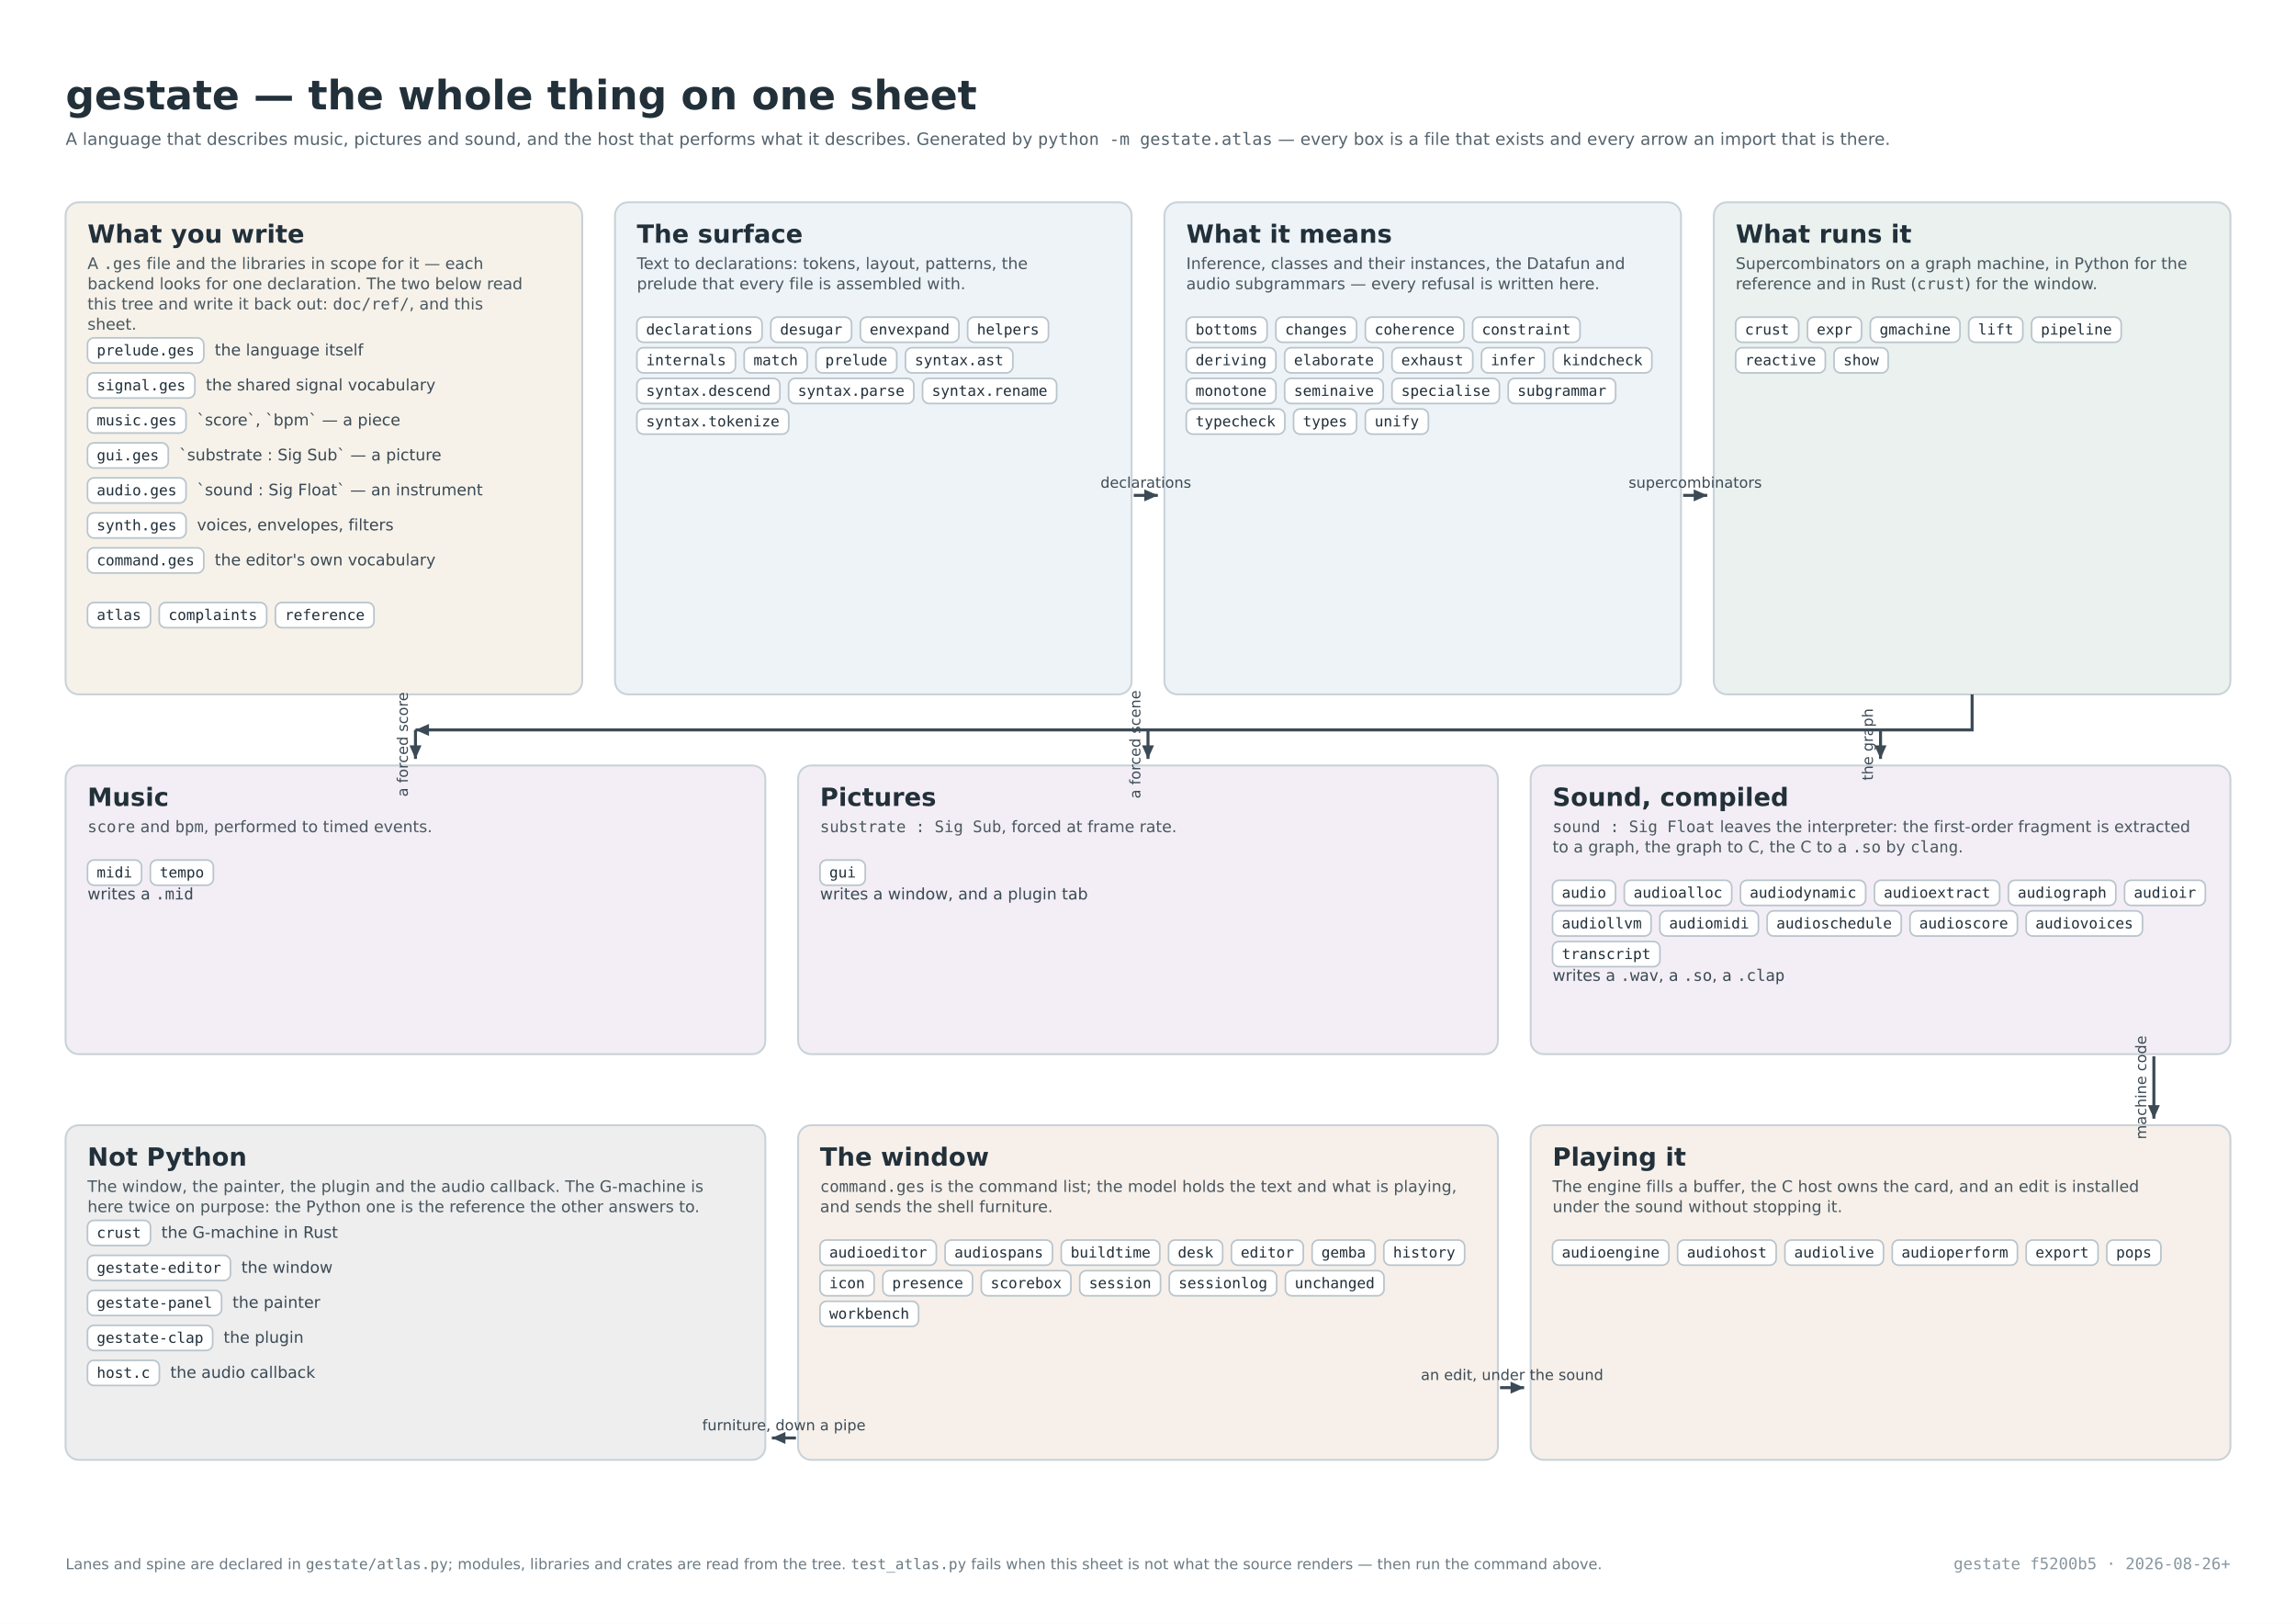
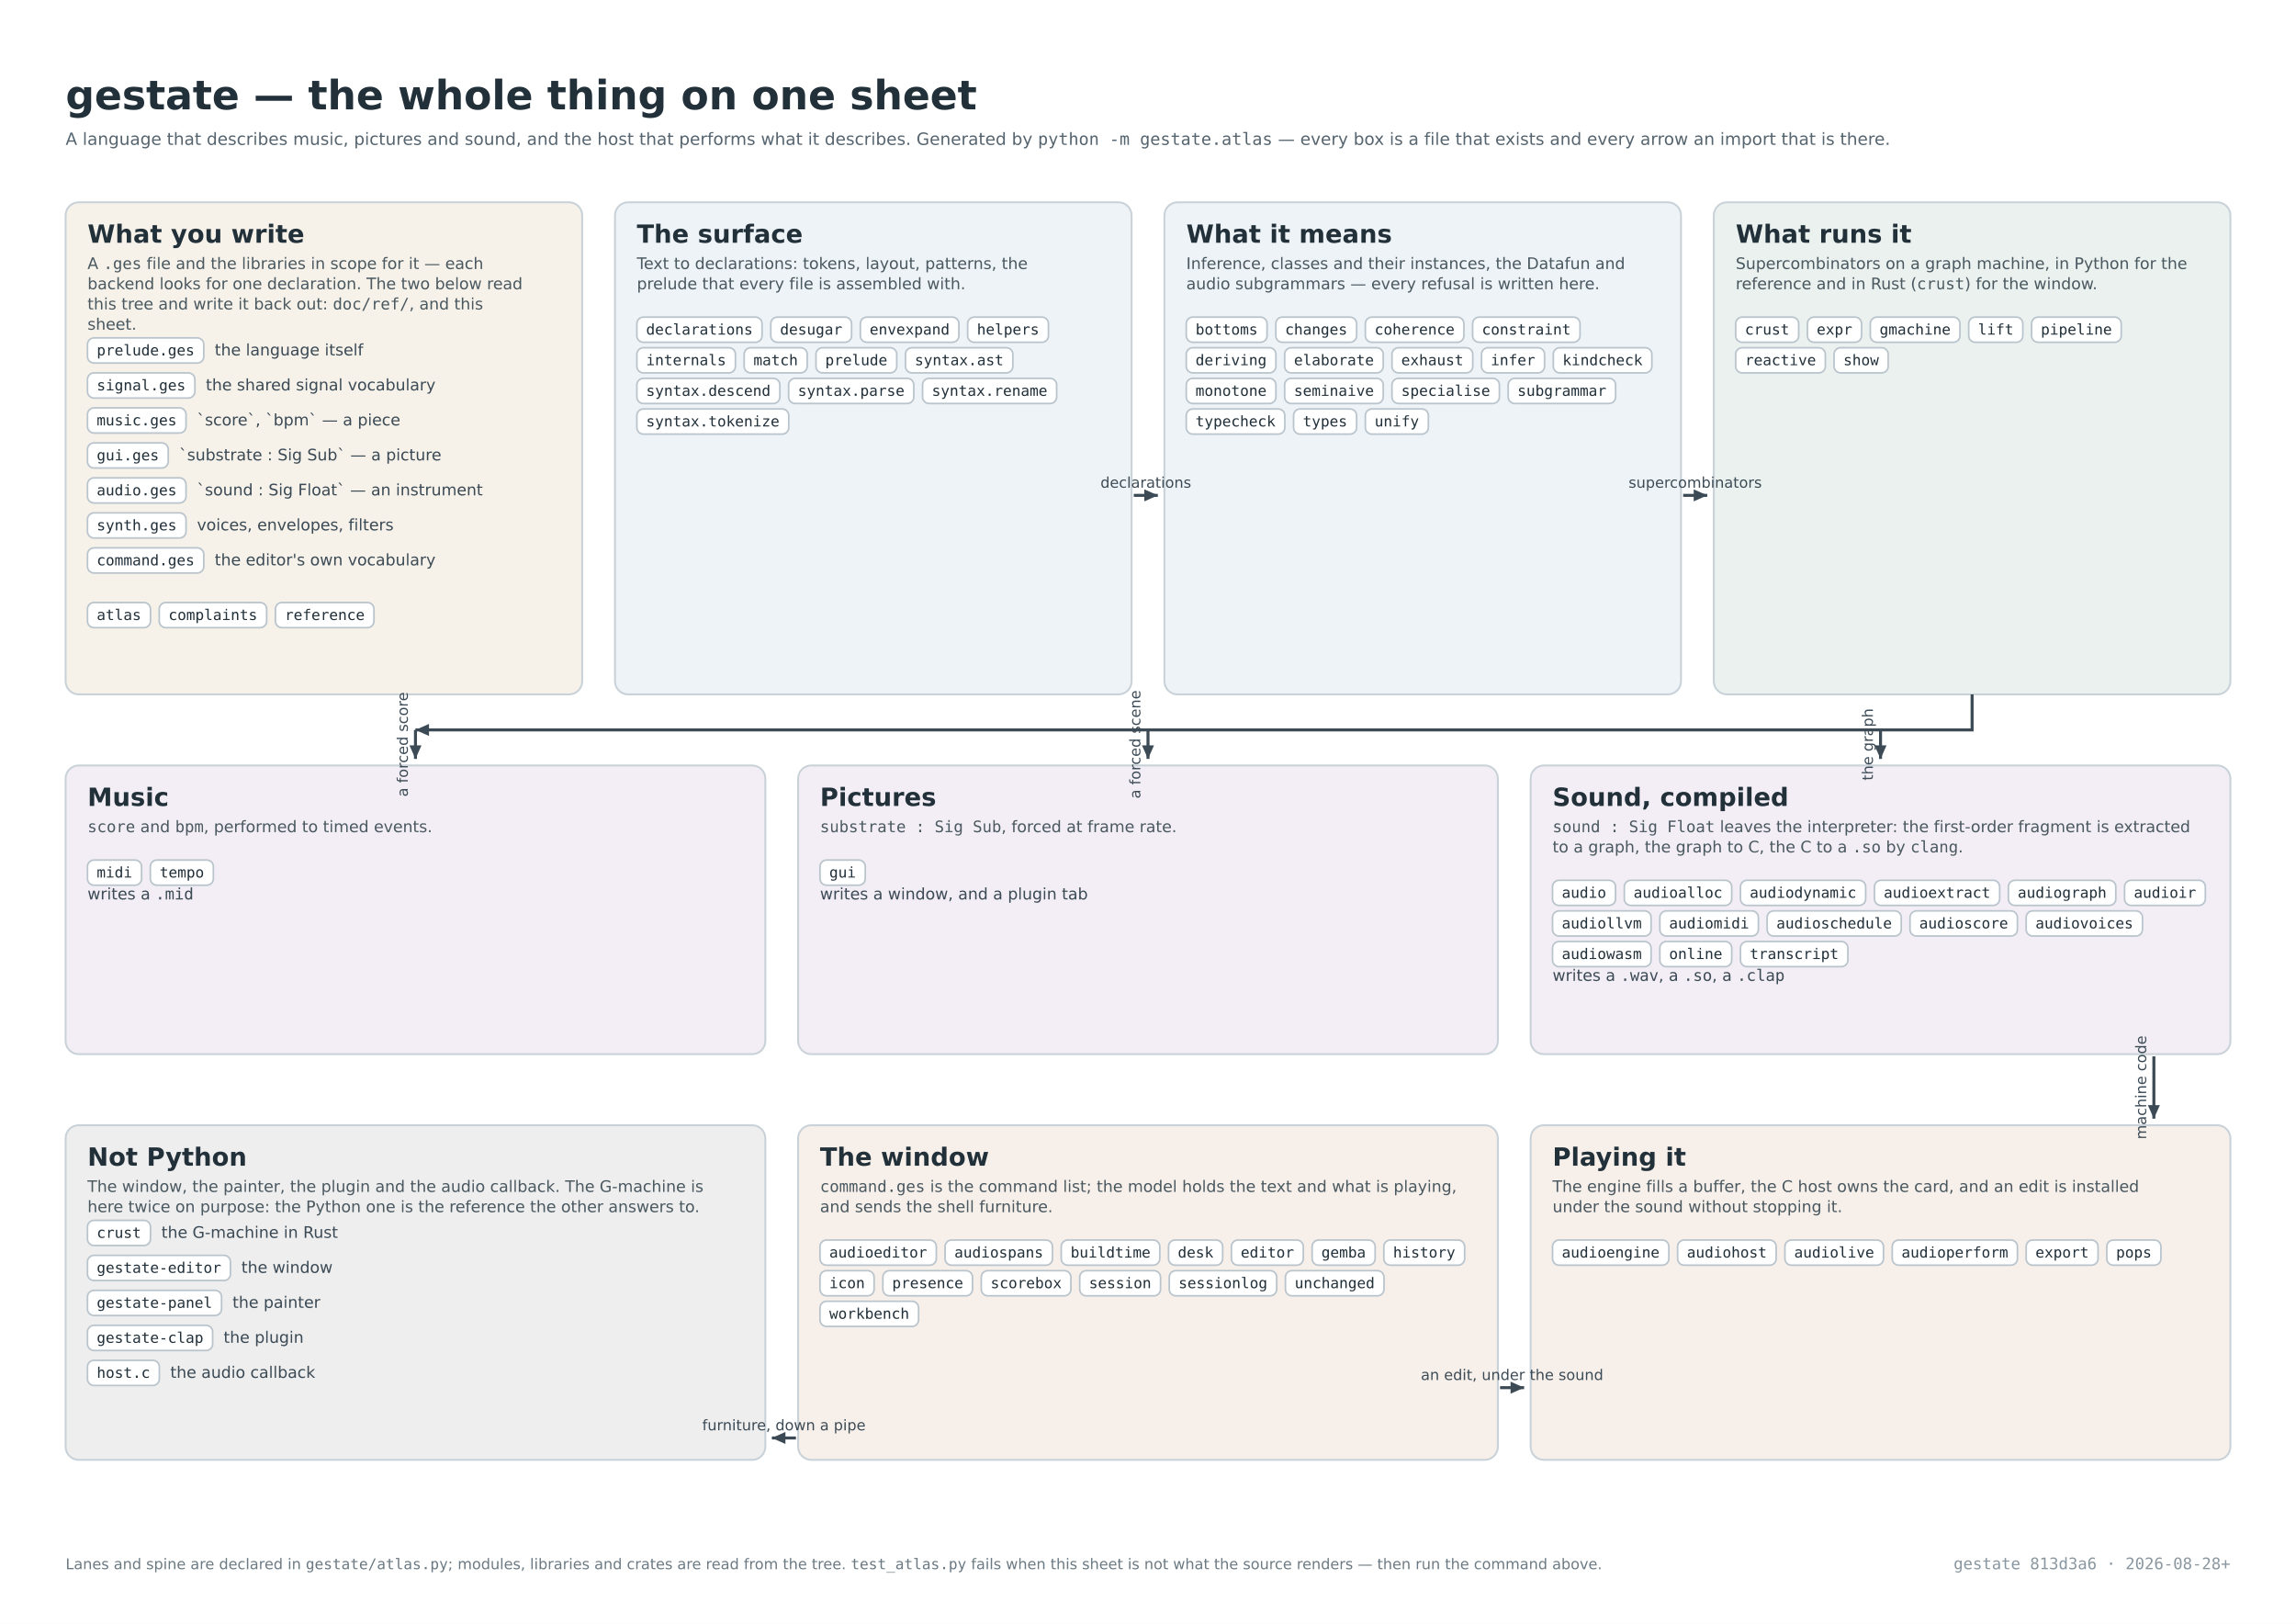
<svg xmlns="http://www.w3.org/2000/svg" width="420mm" height="297mm" viewBox="0 0 420 297">
  <defs>
    <marker id="tip" viewBox="0 0 10 10" refX="9" refY="5" markerWidth="5" markerHeight="5" orient="auto-start-reverse">
      <path d="M 0 1 L 9 5 L 0 9 z" fill="#3b4a55" />
    </marker>
  </defs>
  <style>
  text { font-family: 'DejaVu Sans', Verdana, sans-serif; fill: #22303a; }
  .mono, .chiptext { font-family: 'DejaVu Sans Mono', Consolas, monospace; }
  .title { font-size: 7.4px; font-weight: 700; }
  .subtitle { font-size: 3.1px; fill: #55646e; }
  .foot { font-size: 2.7px; fill: #6b7982; }
  .stamp { font-size: 2.9px; fill: #8a97a0; text-anchor: end; font-family: 'DejaVu Sans Mono', Consolas, monospace; }
  .lane { stroke: #c9d2d8; stroke-width: 0.35; }
  .lanetitle { font-size: 4.6px; font-weight: 700; }
  .step { font-size: 3.6px; font-weight: 700; }
  .stepnum { font-size: 3.2px; fill: #93a2ab; }
  .home { font-size: 2.6px; fill: #6b7982; text-anchor: end; }
  .refuses { font-size: 2.6px; fill: #8a5a5a; }
  .note { font-size: 2.9px; fill: #4a5860; }
  .extra { font-size: 2.9px; fill: #3b4a55; }
  .chip { fill: #ffffff; stroke: #b9c4cc; stroke-width: 0.3; }
  .chiptext { font-size: 2.7px; text-anchor: middle; }
  .edge { stroke: #3b4a55; stroke-width: 0.55; fill: none; }
  .edgetext { font-size: 2.7px; fill: #3b4a55; text-anchor: middle; }
</style>
  <rect x="0" y="0" width="420" height="297" fill="#ffffff" />
  <text class="title" x="12.00" y="20.00">gestate — the whole thing on one sheet</text>
  <text class="subtitle" x="12.00" y="26.50">A language that describes music, pictures and sound, and the host that performs what it describes. Generated by <tspan class="mono">python -m gestate.atlas</tspan> — every box is a file that exists and every arrow an import that is there.</text>
  <text class="foot" x="12.00" y="287.00">Lanes and spine are declared in <tspan class="mono">gestate/atlas.py</tspan>; modules, libraries and crates are read from the tree. <tspan class="mono">test_atlas.py</tspan> fails when this sheet is not what the source renders — then run the command above.</text>
-   <text class="stamp" x="408.00" y="287.00">gestate f5200b5 · 2026-08-26+</text>
+   <text class="stamp" x="408.00" y="287.00">gestate 813d3a6 · 2026-08-28+</text>
  <rect class="lane" x="12.00" y="37.00" width="94.50" height="90.00" rx="2.4" style="fill:#f6f2ea" />
  <text class="lanetitle" x="16.00" y="44.40">What you write</text>
  <text class="note" x="16.00" y="49.20">A <tspan class="mono">.ges</tspan> file and the libraries in scope for it — each</text>
  <text class="note" x="16.00" y="52.90">backend looks for one declaration. The two below read</text>
  <text class="note" x="16.00" y="56.60">this tree and write it back out: <tspan class="mono">doc/ref/</tspan>, and this</text>
  <text class="note" x="16.00" y="60.30">sheet.</text>
  <rect class="chip" x="16.00" y="61.80" width="21.28" height="4.6" rx="1.2" />
  <text class="chiptext" x="26.64" y="65.00">prelude.ges</text>
  <text class="extra" x="39.28" y="65.00">the language itself</text>
  <rect class="chip" x="16.00" y="68.20" width="19.65" height="4.6" rx="1.2" />
  <text class="chiptext" x="25.83" y="71.40">signal.ges</text>
  <text class="extra" x="37.65" y="71.40">the shared signal vocabulary</text>
  <rect class="chip" x="16.00" y="74.60" width="18.03" height="4.6" rx="1.2" />
  <text class="chiptext" x="25.01" y="77.80">music.ges</text>
  <text class="extra" x="36.03" y="77.80">`score`, `bpm` — a piece</text>
  <rect class="chip" x="16.00" y="81.00" width="14.78" height="4.6" rx="1.2" />
  <text class="chiptext" x="23.39" y="84.20">gui.ges</text>
  <text class="extra" x="32.78" y="84.20">`substrate : Sig Sub` — a picture</text>
  <rect class="chip" x="16.00" y="87.40" width="18.03" height="4.6" rx="1.2" />
  <text class="chiptext" x="25.01" y="90.60">audio.ges</text>
  <text class="extra" x="36.03" y="90.60">`sound : Sig Float` — an instrument</text>
  <rect class="chip" x="16.00" y="93.80" width="18.03" height="4.6" rx="1.2" />
  <text class="chiptext" x="25.01" y="97.00">synth.ges</text>
  <text class="extra" x="36.03" y="97.00">voices, envelopes, filters</text>
  <rect class="chip" x="16.00" y="100.20" width="21.28" height="4.6" rx="1.2" />
  <text class="chiptext" x="26.64" y="103.40">command.ges</text>
  <text class="extra" x="39.28" y="103.40">the editor's own vocabulary</text>
  <rect class="chip" x="16.00" y="110.20" width="11.53" height="4.6" rx="1.2" />
  <text class="chiptext" x="21.76" y="113.40">atlas</text>
  <rect class="chip" x="29.13" y="110.20" width="19.65" height="4.6" rx="1.2" />
  <text class="chiptext" x="38.95" y="113.40">complaints</text>
  <rect class="chip" x="50.38" y="110.20" width="18.03" height="4.6" rx="1.2" />
  <text class="chiptext" x="59.40" y="113.40">reference</text>
  <rect class="lane" x="112.50" y="37.00" width="94.50" height="90.00" rx="2.4" style="fill:#eef3f7" />
  <text class="lanetitle" x="116.50" y="44.40">The surface</text>
  <text class="note" x="116.50" y="49.20">Text to declarations: tokens, layout, patterns, the</text>
  <text class="note" x="116.50" y="52.90">prelude that every file is assembled with.</text>
  <rect class="chip" x="116.50" y="58.00" width="22.90" height="4.6" rx="1.2" />
  <text class="chiptext" x="127.95" y="61.20">declarations</text>
  <rect class="chip" x="141.00" y="58.00" width="14.78" height="4.6" rx="1.2" />
  <text class="chiptext" x="148.39" y="61.20">desugar</text>
  <rect class="chip" x="157.38" y="58.00" width="18.03" height="4.6" rx="1.2" />
  <text class="chiptext" x="166.40" y="61.20">envexpand</text>
  <rect class="chip" x="177.01" y="58.00" width="14.78" height="4.6" rx="1.2" />
  <text class="chiptext" x="184.40" y="61.20">helpers</text>
  <rect class="chip" x="116.50" y="63.60" width="18.03" height="4.6" rx="1.2" />
  <text class="chiptext" x="125.51" y="66.80">internals</text>
  <rect class="chip" x="136.13" y="63.60" width="11.53" height="4.6" rx="1.2" />
  <text class="chiptext" x="141.89" y="66.80">match</text>
  <rect class="chip" x="149.26" y="63.60" width="14.78" height="4.6" rx="1.2" />
  <text class="chiptext" x="156.64" y="66.80">prelude</text>
  <rect class="chip" x="165.63" y="63.60" width="19.65" height="4.6" rx="1.2" />
  <text class="chiptext" x="175.46" y="66.80">syntax.ast</text>
  <rect class="chip" x="116.50" y="69.20" width="26.16" height="4.6" rx="1.2" />
  <text class="chiptext" x="129.58" y="72.40">syntax.descend</text>
  <rect class="chip" x="144.26" y="69.20" width="22.90" height="4.6" rx="1.2" />
  <text class="chiptext" x="155.71" y="72.40">syntax.parse</text>
  <rect class="chip" x="168.76" y="69.20" width="24.53" height="4.6" rx="1.2" />
  <text class="chiptext" x="181.03" y="72.40">syntax.rename</text>
  <rect class="chip" x="116.50" y="74.80" width="27.78" height="4.6" rx="1.2" />
  <text class="chiptext" x="130.39" y="78.00">syntax.tokenize</text>
  <rect class="lane" x="213.00" y="37.00" width="94.50" height="90.00" rx="2.4" style="fill:#eef3f7" />
  <text class="lanetitle" x="217.00" y="44.40">What it means</text>
  <text class="note" x="217.00" y="49.20">Inference, classes and their instances, the Datafun and</text>
  <text class="note" x="217.00" y="52.90">audio subgrammars — every refusal is written here.</text>
  <rect class="chip" x="217.00" y="58.00" width="14.78" height="4.6" rx="1.2" />
  <text class="chiptext" x="224.39" y="61.20">bottoms</text>
  <rect class="chip" x="233.38" y="58.00" width="14.78" height="4.6" rx="1.2" />
  <text class="chiptext" x="240.77" y="61.20">changes</text>
  <rect class="chip" x="249.76" y="58.00" width="18.03" height="4.6" rx="1.2" />
  <text class="chiptext" x="258.77" y="61.20">coherence</text>
  <rect class="chip" x="269.38" y="58.00" width="19.65" height="4.6" rx="1.2" />
  <text class="chiptext" x="279.21" y="61.20">constraint</text>
  <rect class="chip" x="217.00" y="63.60" width="16.40" height="4.6" rx="1.2" />
  <text class="chiptext" x="225.20" y="66.80">deriving</text>
  <rect class="chip" x="235.00" y="63.60" width="18.03" height="4.6" rx="1.2" />
  <text class="chiptext" x="244.02" y="66.80">elaborate</text>
  <rect class="chip" x="254.63" y="63.60" width="14.78" height="4.6" rx="1.2" />
  <text class="chiptext" x="262.02" y="66.80">exhaust</text>
  <rect class="chip" x="271.01" y="63.60" width="11.53" height="4.6" rx="1.2" />
  <text class="chiptext" x="276.77" y="66.80">infer</text>
  <rect class="chip" x="284.14" y="63.60" width="18.03" height="4.6" rx="1.2" />
  <text class="chiptext" x="293.15" y="66.80">kindcheck</text>
  <rect class="chip" x="217.00" y="69.20" width="16.40" height="4.6" rx="1.2" />
  <text class="chiptext" x="225.20" y="72.40">monotone</text>
  <rect class="chip" x="235.00" y="69.20" width="18.03" height="4.6" rx="1.2" />
  <text class="chiptext" x="244.02" y="72.40">seminaive</text>
  <rect class="chip" x="254.63" y="69.20" width="19.65" height="4.6" rx="1.2" />
  <text class="chiptext" x="264.46" y="72.40">specialise</text>
  <rect class="chip" x="275.89" y="69.20" width="19.65" height="4.6" rx="1.2" />
  <text class="chiptext" x="285.71" y="72.40">subgrammar</text>
  <rect class="chip" x="217.00" y="74.80" width="18.03" height="4.6" rx="1.2" />
  <text class="chiptext" x="226.01" y="78.00">typecheck</text>
  <rect class="chip" x="236.63" y="74.80" width="11.53" height="4.6" rx="1.2" />
  <text class="chiptext" x="242.39" y="78.00">types</text>
  <rect class="chip" x="249.76" y="74.80" width="11.53" height="4.6" rx="1.2" />
  <text class="chiptext" x="255.52" y="78.00">unify</text>
  <rect class="lane" x="313.50" y="37.00" width="94.50" height="90.00" rx="2.4" style="fill:#eaf1ee" />
  <text class="lanetitle" x="317.50" y="44.40">What runs it</text>
  <text class="note" x="317.50" y="49.20">Supercombinators on a graph machine, in Python for the</text>
  <text class="note" x="317.50" y="52.90">reference and in Rust (<tspan class="mono">crust</tspan>) for the window.</text>
  <rect class="chip" x="317.50" y="58.00" width="11.53" height="4.6" rx="1.2" />
  <text class="chiptext" x="323.26" y="61.20">crust</text>
  <rect class="chip" x="330.63" y="58.00" width="9.90" height="4.6" rx="1.2" />
  <text class="chiptext" x="335.58" y="61.20">expr</text>
  <rect class="chip" x="342.13" y="58.00" width="16.40" height="4.6" rx="1.2" />
  <text class="chiptext" x="350.33" y="61.20">gmachine</text>
  <rect class="chip" x="360.13" y="58.00" width="9.90" height="4.6" rx="1.2" />
  <text class="chiptext" x="365.08" y="61.20">lift</text>
  <rect class="chip" x="371.63" y="58.00" width="16.40" height="4.6" rx="1.2" />
  <text class="chiptext" x="379.83" y="61.20">pipeline</text>
  <rect class="chip" x="317.50" y="63.60" width="16.40" height="4.6" rx="1.2" />
  <text class="chiptext" x="325.70" y="66.80">reactive</text>
  <rect class="chip" x="335.50" y="63.60" width="9.90" height="4.6" rx="1.2" />
  <text class="chiptext" x="340.45" y="66.80">show</text>
  <rect class="lane" x="12.00" y="140.00" width="128.00" height="52.80" rx="2.4" style="fill:#f3eef5" />
  <text class="lanetitle" x="16.00" y="147.40">Music</text>
  <text class="note" x="16.00" y="152.20">
    <tspan class="mono">score</tspan> and <tspan class="mono">bpm</tspan>, performed to timed events.</text>
  <rect class="chip" x="16.00" y="157.30" width="9.90" height="4.6" rx="1.2" />
  <text class="chiptext" x="20.95" y="160.50">midi</text>
  <rect class="chip" x="27.50" y="157.30" width="11.53" height="4.6" rx="1.2" />
  <text class="chiptext" x="33.27" y="160.50">tempo</text>
  <text class="extra" x="16.00" y="164.50">writes a <tspan class="mono">.mid</tspan>
  </text>
  <rect class="lane" x="146.00" y="140.00" width="128.00" height="52.80" rx="2.4" style="fill:#f3eef5" />
  <text class="lanetitle" x="150.00" y="147.40">Pictures</text>
  <text class="note" x="150.00" y="152.20">
    <tspan class="mono">substrate : Sig Sub</tspan>, forced at frame rate.</text>
  <rect class="chip" x="150.00" y="157.30" width="8.28" height="4.6" rx="1.2" />
  <text class="chiptext" x="154.14" y="160.50">gui</text>
  <text class="extra" x="150.00" y="164.50">writes a window, and a plugin tab</text>
  <rect class="lane" x="280.00" y="140.00" width="128.00" height="52.80" rx="2.4" style="fill:#f3eef5" />
  <text class="lanetitle" x="284.00" y="147.40">Sound, compiled</text>
  <text class="note" x="284.00" y="152.20">
    <tspan class="mono">sound : Sig Float</tspan> leaves the interpreter: the first-order fragment is extracted</text>
  <text class="note" x="284.00" y="155.90">to a graph, the graph to C, the C to a <tspan class="mono">.so</tspan> by <tspan class="mono">clang</tspan>.</text>
  <rect class="chip" x="284.00" y="161.00" width="11.53" height="4.6" rx="1.2" />
  <text class="chiptext" x="289.76" y="164.20">audio</text>
  <rect class="chip" x="297.13" y="161.00" width="19.65" height="4.6" rx="1.2" />
  <text class="chiptext" x="306.95" y="164.20">audioalloc</text>
  <rect class="chip" x="318.38" y="161.00" width="22.90" height="4.6" rx="1.2" />
  <text class="chiptext" x="329.83" y="164.20">audiodynamic</text>
  <rect class="chip" x="342.89" y="161.00" width="22.90" height="4.6" rx="1.2" />
  <text class="chiptext" x="354.34" y="164.20">audioextract</text>
  <rect class="chip" x="367.39" y="161.00" width="19.65" height="4.6" rx="1.2" />
  <text class="chiptext" x="377.22" y="164.20">audiograph</text>
  <rect class="chip" x="388.64" y="161.00" width="14.78" height="4.6" rx="1.2" />
  <text class="chiptext" x="396.03" y="164.20">audioir</text>
  <rect class="chip" x="284.00" y="166.60" width="18.03" height="4.6" rx="1.2" />
  <text class="chiptext" x="293.01" y="169.80">audiollvm</text>
  <rect class="chip" x="303.63" y="166.60" width="18.03" height="4.6" rx="1.2" />
  <text class="chiptext" x="312.64" y="169.80">audiomidi</text>
  <rect class="chip" x="323.26" y="166.60" width="24.53" height="4.6" rx="1.2" />
  <text class="chiptext" x="335.52" y="169.80">audioschedule</text>
  <rect class="chip" x="349.39" y="166.60" width="19.65" height="4.6" rx="1.2" />
  <text class="chiptext" x="359.21" y="169.80">audioscore</text>
  <rect class="chip" x="370.64" y="166.60" width="21.28" height="4.6" rx="1.2" />
  <text class="chiptext" x="381.28" y="169.80">audiovoices</text>
-   <rect class="chip" x="284.00" y="172.20" width="19.65" height="4.6" rx="1.2" />
-   <text class="chiptext" x="293.83" y="175.40">transcript</text>
+   <rect class="chip" x="284.00" y="172.20" width="18.03" height="4.6" rx="1.2" />
+   <text class="chiptext" x="293.01" y="175.40">audiowasm</text>
+   <rect class="chip" x="303.63" y="172.20" width="13.15" height="4.6" rx="1.2" />
+   <text class="chiptext" x="310.20" y="175.40">online</text>
+   <rect class="chip" x="318.38" y="172.20" width="19.65" height="4.6" rx="1.2" />
+   <text class="chiptext" x="328.21" y="175.40">transcript</text>
  <text class="extra" x="284.00" y="179.40">writes a <tspan class="mono">.wav</tspan>, a <tspan class="mono">.so</tspan>, a <tspan class="mono">.clap</tspan>
  </text>
  <rect class="lane" x="12.00" y="205.80" width="128.00" height="61.20" rx="2.4" style="fill:#eeeeee" />
  <text class="lanetitle" x="16.00" y="213.20">Not Python</text>
  <text class="note" x="16.00" y="218.00">The window, the painter, the plugin and the audio callback. The G-machine is</text>
  <text class="note" x="16.00" y="221.70">here twice on purpose: the Python one is the reference the other answers to.</text>
  <rect class="chip" x="16.00" y="223.20" width="11.53" height="4.6" rx="1.2" />
  <text class="chiptext" x="21.76" y="226.40">crust</text>
  <text class="extra" x="29.53" y="226.40">the G-machine in Rust</text>
  <rect class="chip" x="16.00" y="229.60" width="26.16" height="4.6" rx="1.2" />
  <text class="chiptext" x="29.08" y="232.80">gestate-editor</text>
  <text class="extra" x="44.16" y="232.80">the window</text>
  <rect class="chip" x="16.00" y="236.00" width="24.53" height="4.6" rx="1.2" />
  <text class="chiptext" x="28.27" y="239.20">gestate-panel</text>
  <text class="extra" x="42.53" y="239.20">the painter</text>
  <rect class="chip" x="16.00" y="242.40" width="22.90" height="4.6" rx="1.2" />
  <text class="chiptext" x="27.45" y="245.60">gestate-clap</text>
  <text class="extra" x="40.90" y="245.60">the plugin</text>
  <rect class="chip" x="16.00" y="248.80" width="13.15" height="4.6" rx="1.2" />
  <text class="chiptext" x="22.58" y="252.00">host.c</text>
  <text class="extra" x="31.15" y="252.00">the audio callback</text>
  <rect class="lane" x="146.00" y="205.80" width="128.00" height="61.20" rx="2.4" style="fill:#f7f0ea" />
  <text class="lanetitle" x="150.00" y="213.20">The window</text>
  <text class="note" x="150.00" y="218.00">
    <tspan class="mono">command.ges</tspan> is the command list; the model holds the text and what is playing,</text>
  <text class="note" x="150.00" y="221.70">and sends the shell furniture.</text>
  <rect class="chip" x="150.00" y="226.80" width="21.28" height="4.6" rx="1.2" />
  <text class="chiptext" x="160.64" y="230.00">audioeditor</text>
  <rect class="chip" x="172.88" y="226.80" width="19.65" height="4.6" rx="1.2" />
  <text class="chiptext" x="182.71" y="230.00">audiospans</text>
  <rect class="chip" x="194.13" y="226.80" width="18.03" height="4.6" rx="1.2" />
  <text class="chiptext" x="203.15" y="230.00">buildtime</text>
  <rect class="chip" x="213.76" y="226.80" width="9.90" height="4.6" rx="1.2" />
  <text class="chiptext" x="218.71" y="230.00">desk</text>
  <rect class="chip" x="225.26" y="226.80" width="13.15" height="4.6" rx="1.2" />
  <text class="chiptext" x="231.84" y="230.00">editor</text>
  <rect class="chip" x="240.02" y="226.80" width="11.53" height="4.6" rx="1.2" />
  <text class="chiptext" x="245.78" y="230.00">gemba</text>
  <rect class="chip" x="253.14" y="226.80" width="14.78" height="4.6" rx="1.2" />
  <text class="chiptext" x="260.53" y="230.00">history</text>
  <rect class="chip" x="150.00" y="232.40" width="9.90" height="4.6" rx="1.2" />
  <text class="chiptext" x="154.95" y="235.60">icon</text>
  <rect class="chip" x="161.50" y="232.40" width="16.40" height="4.6" rx="1.2" />
  <text class="chiptext" x="169.70" y="235.60">presence</text>
  <rect class="chip" x="179.50" y="232.40" width="16.40" height="4.6" rx="1.2" />
  <text class="chiptext" x="187.71" y="235.60">scorebox</text>
  <rect class="chip" x="197.51" y="232.40" width="14.78" height="4.6" rx="1.2" />
  <text class="chiptext" x="204.90" y="235.60">session</text>
  <rect class="chip" x="213.89" y="232.40" width="19.65" height="4.6" rx="1.2" />
  <text class="chiptext" x="223.71" y="235.60">sessionlog</text>
  <rect class="chip" x="235.14" y="232.40" width="18.03" height="4.6" rx="1.2" />
  <text class="chiptext" x="244.15" y="235.60">unchanged</text>
  <rect class="chip" x="150.00" y="238.00" width="18.03" height="4.6" rx="1.2" />
  <text class="chiptext" x="159.01" y="241.20">workbench</text>
  <rect class="lane" x="280.00" y="205.80" width="128.00" height="61.20" rx="2.4" style="fill:#f7f0ea" />
  <text class="lanetitle" x="284.00" y="213.20">Playing it</text>
  <text class="note" x="284.00" y="218.00">The engine fills a buffer, the C host owns the card, and an edit is installed</text>
  <text class="note" x="284.00" y="221.70">under the sound without stopping it.</text>
  <rect class="chip" x="284.00" y="226.80" width="21.28" height="4.6" rx="1.2" />
  <text class="chiptext" x="294.64" y="230.00">audioengine</text>
  <rect class="chip" x="306.88" y="226.80" width="18.03" height="4.6" rx="1.2" />
  <text class="chiptext" x="315.89" y="230.00">audiohost</text>
  <rect class="chip" x="326.51" y="226.80" width="18.03" height="4.6" rx="1.2" />
  <text class="chiptext" x="335.52" y="230.00">audiolive</text>
  <rect class="chip" x="346.14" y="226.80" width="22.90" height="4.6" rx="1.2" />
  <text class="chiptext" x="357.59" y="230.00">audioperform</text>
  <rect class="chip" x="370.64" y="226.80" width="13.15" height="4.6" rx="1.2" />
  <text class="chiptext" x="377.22" y="230.00">export</text>
  <rect class="chip" x="385.39" y="226.80" width="9.90" height="4.6" rx="1.2" />
  <text class="chiptext" x="390.34" y="230.00">pops</text>
  <path class="edge" d="M360.75,127.00 L360.75,133.50 L76.00,133.50" marker-end="url(#tip)" />
  <path class="edge" d="M207.40,90.60 L211.80,90.60" marker-end="url(#tip)" />
  <text class="edgetext" x="209.60" y="89.20">declarations</text>
  <path class="edge" d="M307.90,90.60 L312.30,90.60" marker-end="url(#tip)" />
  <text class="edgetext" x="310.10" y="89.20">supercombinators</text>
  <path class="edge" d="M76.00,133.50 L76.00,138.80" marker-end="url(#tip)" />
  <text class="edgetext" x="76.00" y="134.75" transform="rotate(-90 76.00 136.15)">a forced score</text>
  <path class="edge" d="M210.00,133.50 L210.00,138.80" marker-end="url(#tip)" />
  <text class="edgetext" x="210.00" y="134.75" transform="rotate(-90 210.00 136.15)">a forced scene</text>
  <path class="edge" d="M344.00,133.50 L344.00,138.80" marker-end="url(#tip)" />
  <text class="edgetext" x="344.00" y="134.75" transform="rotate(-90 344.00 136.15)">the graph</text>
  <path class="edge" d="M394.00,193.20 L394.00,204.60" marker-end="url(#tip)" />
  <text class="edgetext" x="394.00" y="197.50" transform="rotate(-90 394.00 198.90)">machine code</text>
  <path class="edge" d="M274.40,253.80 L278.80,253.80" marker-end="url(#tip)" />
  <text class="edgetext" x="276.60" y="252.40">an edit, under the sound</text>
  <path class="edge" d="M145.60,263.00 L141.20,263.00" marker-end="url(#tip)" />
  <text class="edgetext" x="143.40" y="261.60">furniture, down a pipe</text>
</svg>
